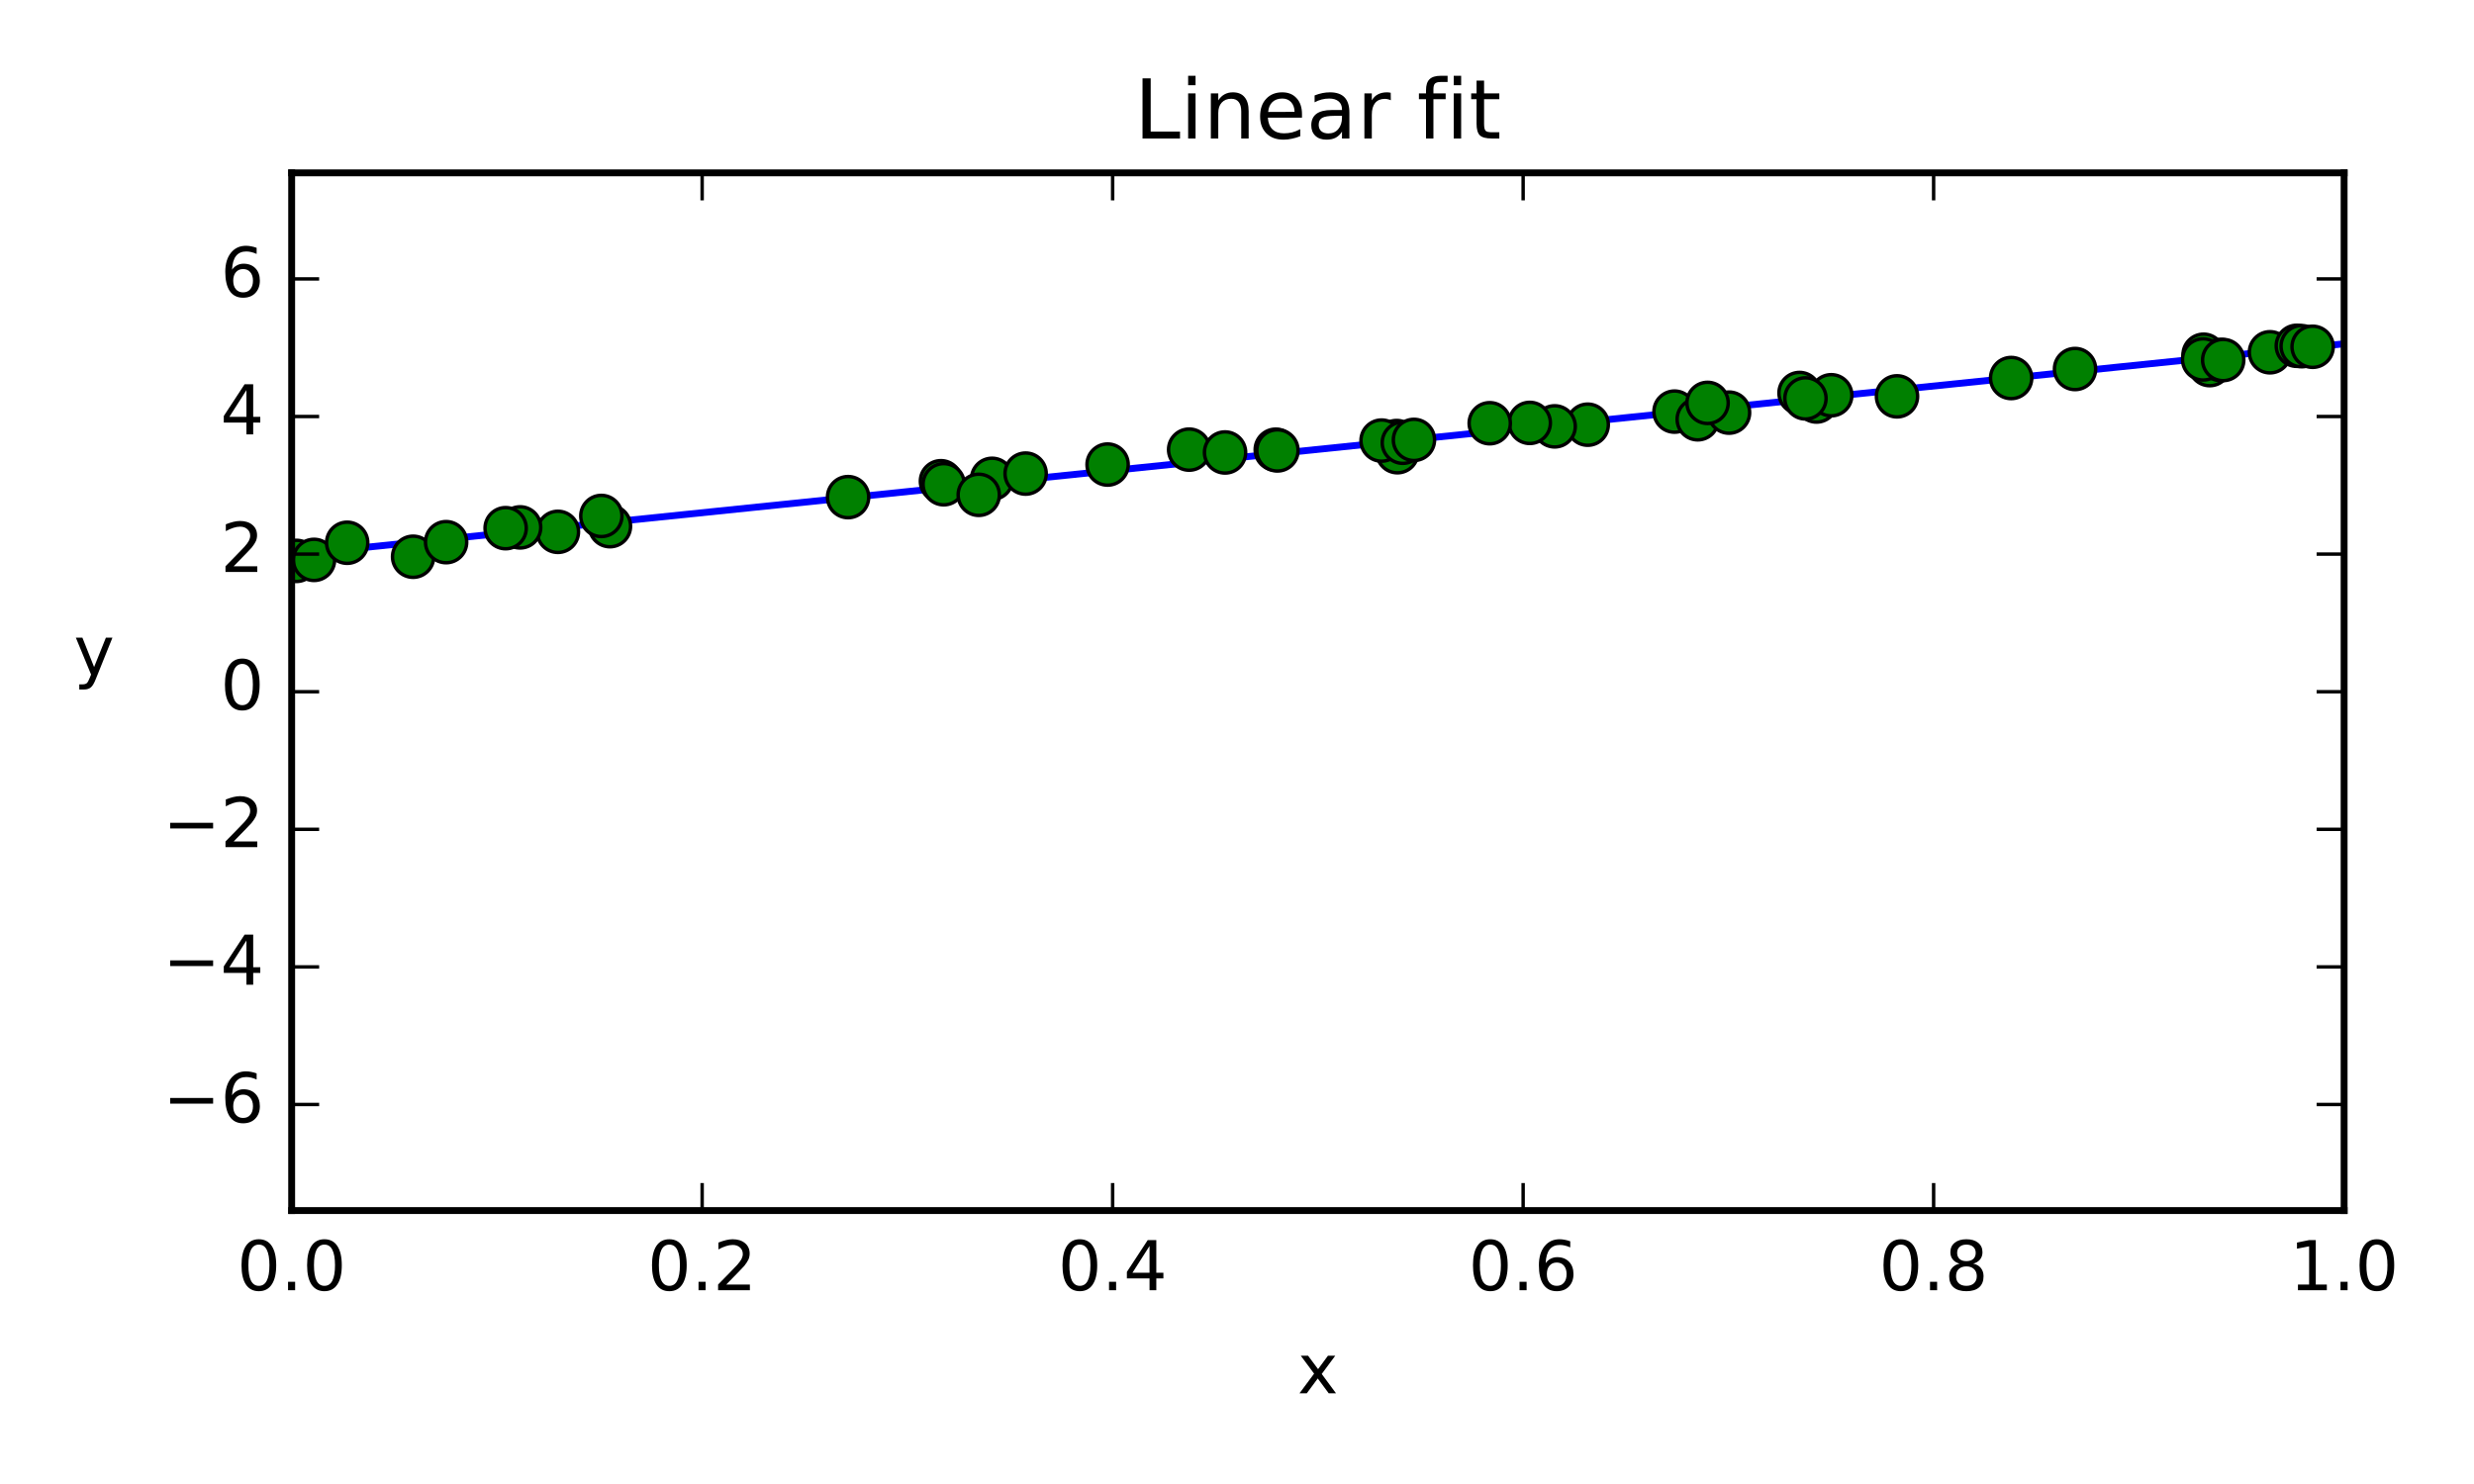
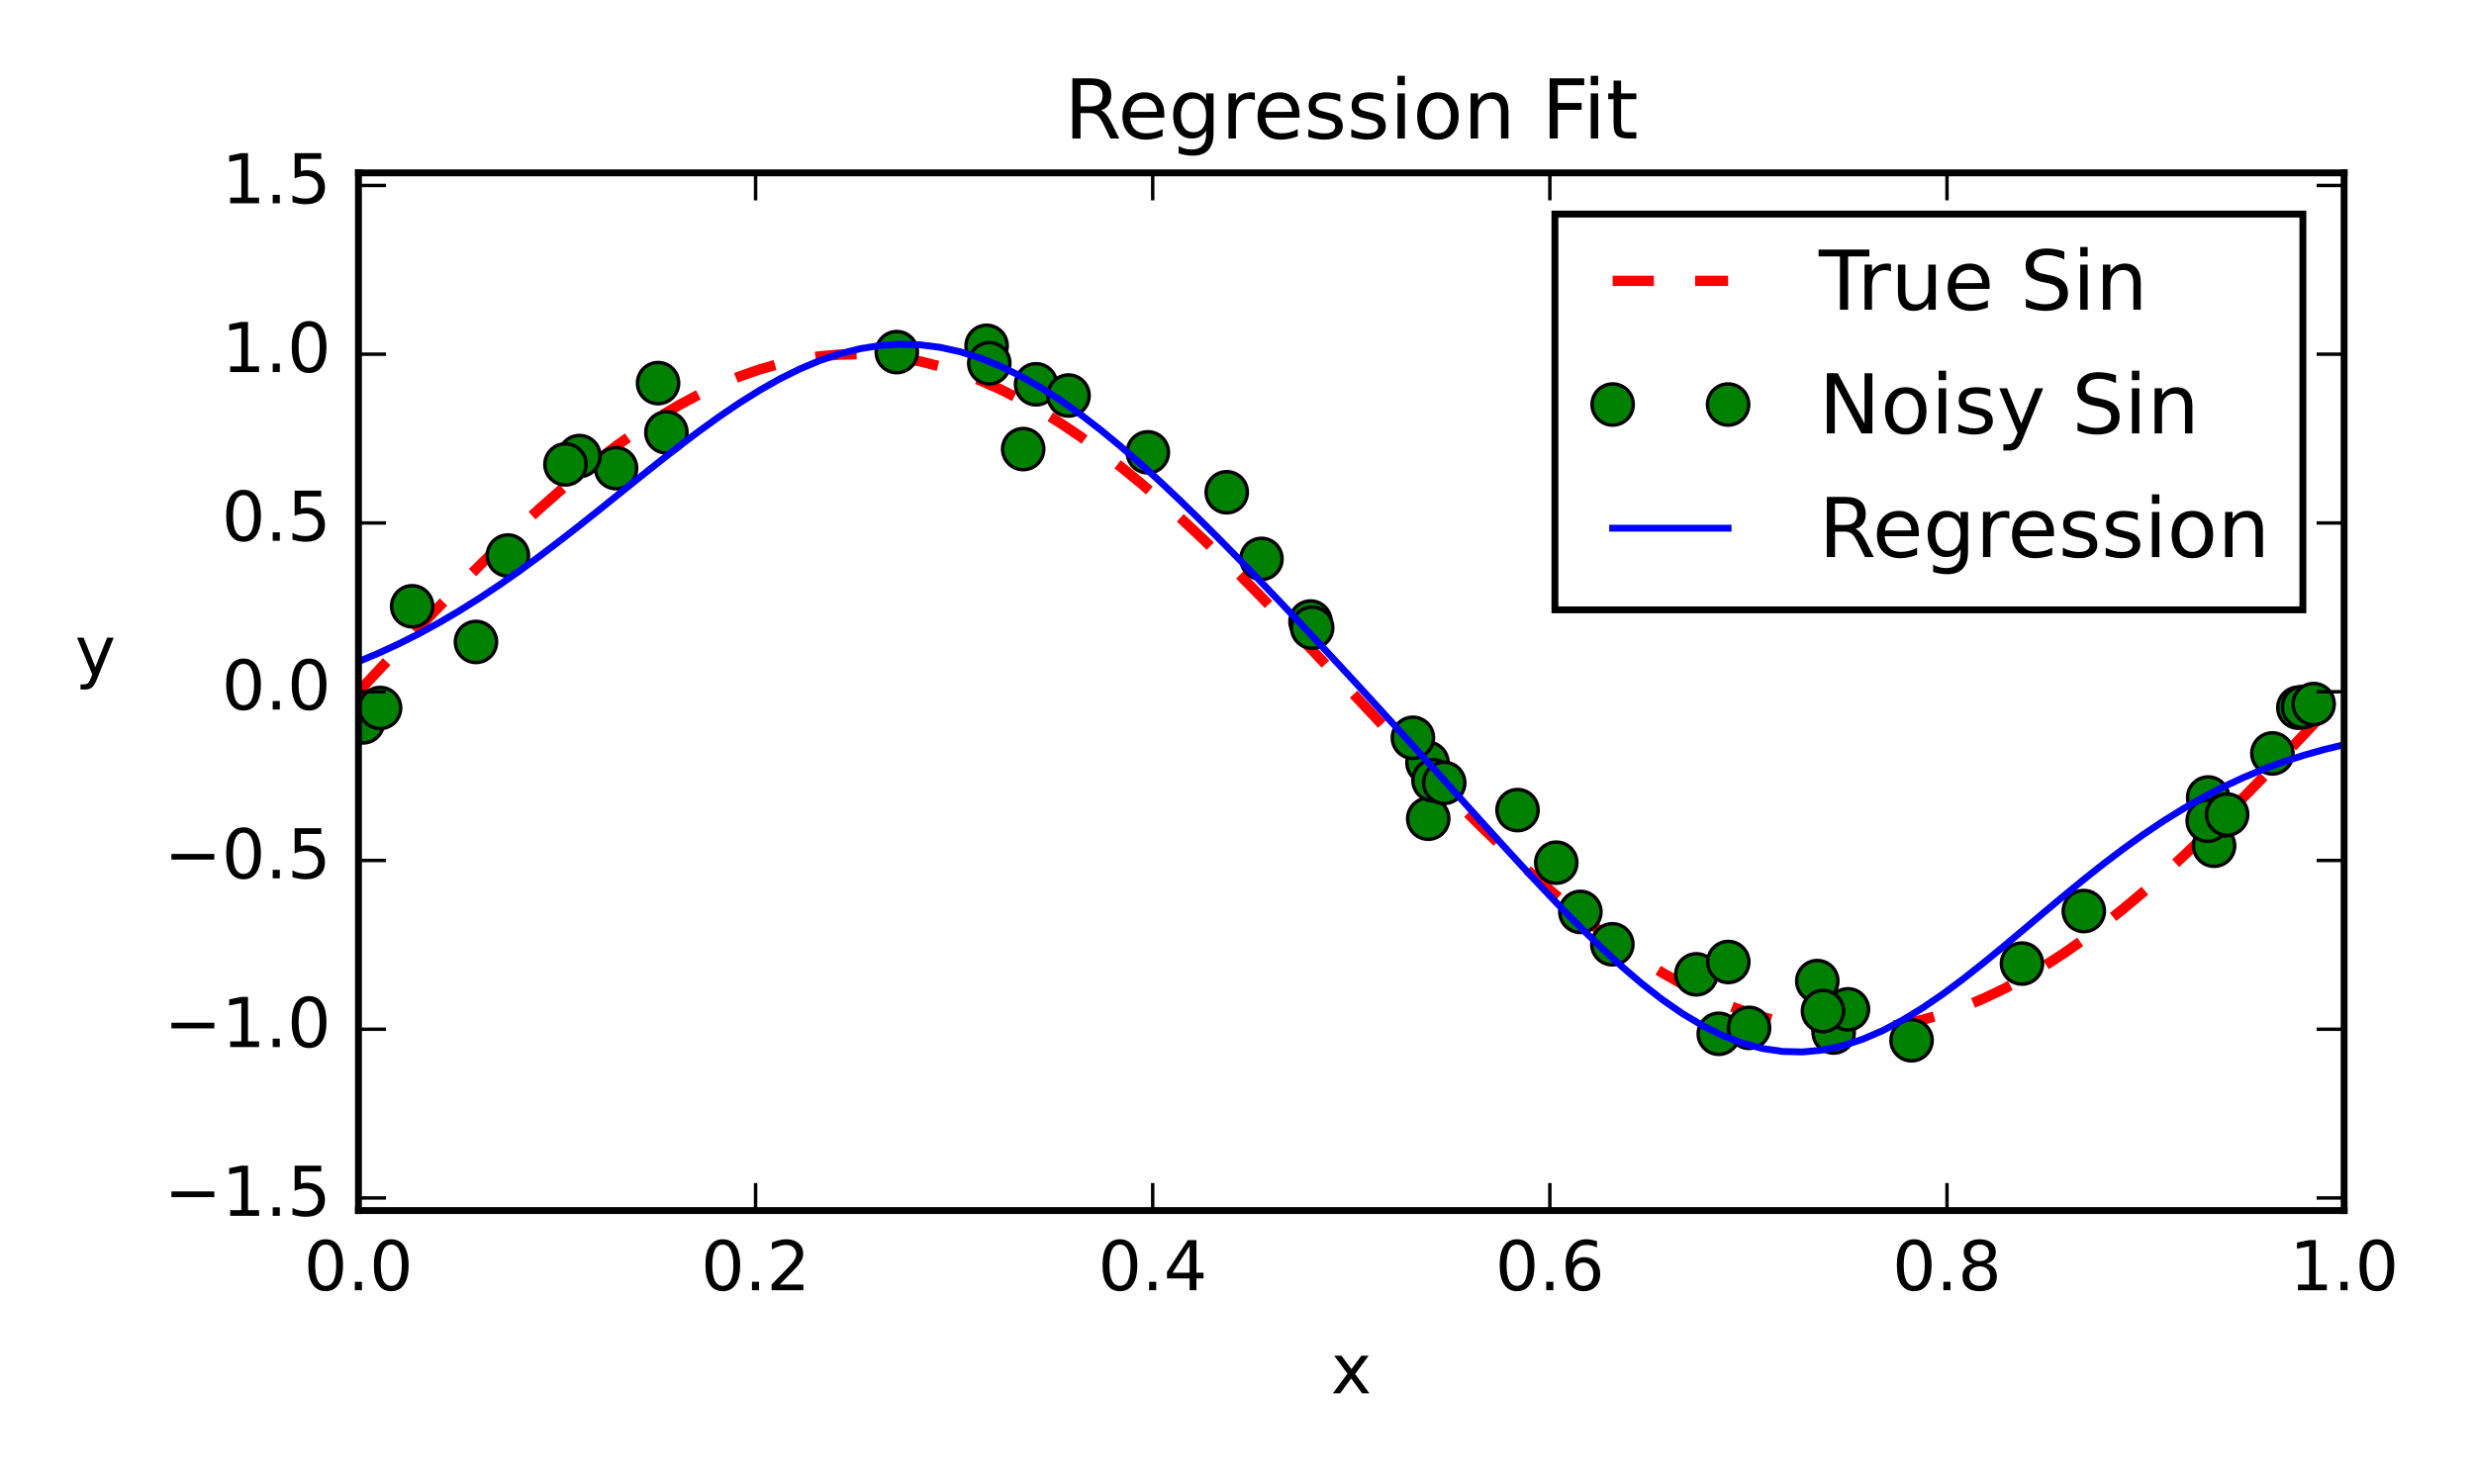
<svg xmlns="http://www.w3.org/2000/svg" xmlns:xlink="http://www.w3.org/1999/xlink" width="360pt" height="216pt" viewBox="0 0 360 216" version="1.1">
  <defs>
    <style type="text/css">*{stroke-linejoin: round; stroke-linecap: butt}</style>
  </defs>
  <g id="figure_1">
    <g id="patch_1">
      <path d="M 0 216  L 360 216  L 360 0  L 0 0  z " style="fill: #ffffff" />
    </g>
    <g id="axes_1">
      <g id="patch_2">
-         <path d="M 42.44 176.2  L 341.1 176.2  L 341.1 25.16  L 42.44 25.16  z " style="fill: #ffffff" />
+         <path d="M 52.16 176.2  L 341.1 176.2  L 341.1 25.16  L 52.16 25.16  z " style="fill: #ffffff" />
      </g>
      <g id="line2d_1">
-         <path d="M 42.44 80.771  L 75.624 77.356  L 108.809 73.942  L 141.993 70.527  L 175.178 67.112  L 208.362 63.698  L 241.547 60.283  L 274.731 56.869  L 307.916 53.454  L 341.1 50.039  " clip-path="url(#pe6264d7536)" style="fill: none; stroke: #0000ff; stroke-linecap: square" />
+         <path d="M 52.16 100.68  L 55.079 97.564  L 57.997 94.461  L 60.916 91.383  L 63.834 88.343  L 66.753 85.352  L 69.672 82.422  L 72.59 79.567  L 75.509 76.796  L 78.427 74.121  L 81.346 71.554  L 84.264 69.104  L 87.183 66.78  L 90.102 64.594  L 93.02 62.552  L 95.939 60.665  L 98.857 58.938  L 101.776 57.379  L 104.695 55.995  L 107.613 54.791  L 110.532 53.771  L 113.45 52.941  L 116.369 52.302  L 119.287 51.858  L 122.206 51.611  L 125.125 51.562  L 128.043 51.71  L 130.962 52.056  L 133.88 52.597  L 136.799 53.332  L 139.718 54.258  L 142.636 55.37  L 145.555 56.665  L 148.473 58.137  L 151.392 59.781  L 154.311 61.589  L 157.229 63.554  L 160.148 65.669  L 163.066 67.925  L 165.985 70.313  L 168.903 72.824  L 171.822 75.446  L 174.741 78.17  L 177.659 80.985  L 180.578 83.879  L 183.496 86.84  L 186.415 89.857  L 189.334 92.918  L 192.252 96.01  L 195.171 99.121  L 198.089 102.239  L 201.008 105.35  L 203.926 108.442  L 206.845 111.503  L 209.764 114.52  L 212.682 117.481  L 215.601 120.375  L 218.519 123.19  L 221.438 125.914  L 224.357 128.536  L 227.275 131.047  L 230.194 133.435  L 233.112 135.691  L 236.031 137.806  L 238.949 139.771  L 241.868 141.579  L 244.787 143.223  L 247.705 144.695  L 250.624 145.99  L 253.542 147.102  L 256.461 148.028  L 259.38 148.763  L 262.298 149.304  L 265.217 149.65  L 268.135 149.798  L 271.054 149.749  L 273.973 149.502  L 276.891 149.058  L 279.81 148.419  L 282.728 147.589  L 285.647 146.569  L 288.565 145.365  L 291.484 143.981  L 294.403 142.422  L 297.321 140.695  L 300.24 138.808  L 303.158 136.766  L 306.077 134.58  L 308.996 132.256  L 311.914 129.806  L 314.833 127.239  L 317.751 124.564  L 320.67 121.793  L 323.588 118.938  L 326.507 116.008  L 329.426 113.017  L 332.344 109.977  L 335.263 106.899  L 338.181 103.796  L 341.1 100.68  " clip-path="url(#p2862044aee)" style="fill: none; stroke-dasharray: 6,6; stroke-dashoffset: 0; stroke: #ff0000; stroke-width: 1.5" />
      </g>
      <g id="line2d_2">
        <defs>
-           <path id="m4aaaa1ff7a" d="M 0 3  C 0.796 3 1.559 2.684 2.121 2.121  C 2.684 1.559 3 0.796 3 0  C 3 -0.796 2.684 -1.559 2.121 -2.121  C 1.559 -2.684 0.796 -3 0 -3  C -0.796 -3 -1.559 -2.684 -2.121 -2.121  C -2.684 -1.559 -3 -0.796 -3 0  C -3 0.796 -2.684 1.559 -2.121 2.121  C -1.559 2.684 -0.796 3 0 3  z " style="stroke: #000000; stroke-width: 0.5" />
+           <path id="m6ba68d3ee4" d="M 0 3  C 0.796 3 1.559 2.684 2.121 2.121  C 2.684 1.559 3 0.796 3 0  C 3 -0.796 2.684 -1.559 2.121 -2.121  C 1.559 -2.684 0.796 -3 0 -3  C -0.796 -3 -1.559 -2.684 -2.121 -2.121  C -2.684 -1.559 -3 -0.796 -3 0  C -3 0.796 -2.684 1.559 -2.121 2.121  C -1.559 2.684 -0.796 3 0 3  z " style="stroke: #000000; stroke-width: 0.5" />
        </defs>
-         <g clip-path="url(#pe6264d7536)">
-           <use xlink:href="#m4aaaa1ff7a" x="264.326" y="58.443" style="fill: #008000; stroke: #000000; stroke-width: 0.5" />
-           <use xlink:href="#m4aaaa1ff7a" x="330.311" y="51.275" style="fill: #008000; stroke: #000000; stroke-width: 0.5" />
-           <use xlink:href="#m4aaaa1ff7a" x="301.947" y="53.712" style="fill: #008000; stroke: #000000; stroke-width: 0.5" />
-           <use xlink:href="#m4aaaa1ff7a" x="243.667" y="59.911" style="fill: #008000; stroke: #000000; stroke-width: 0.5" />
-           <use xlink:href="#m4aaaa1ff7a" x="292.648" y="55.022" style="fill: #008000; stroke: #000000; stroke-width: 0.5" />
-           <use xlink:href="#m4aaaa1ff7a" x="43.134" y="81.639" style="fill: #008000; stroke: #000000; stroke-width: 0.5" />
-           <use xlink:href="#m4aaaa1ff7a" x="231.035" y="61.814" style="fill: #008000; stroke: #000000; stroke-width: 0.5" />
-           <use xlink:href="#m4aaaa1ff7a" x="173.037" y="65.444" style="fill: #008000; stroke: #000000; stroke-width: 0.5" />
-           <use xlink:href="#m4aaaa1ff7a" x="136.921" y="70.042" style="fill: #008000; stroke: #000000; stroke-width: 0.5" />
-           <use xlink:href="#m4aaaa1ff7a" x="334.218" y="50.333" style="fill: #008000; stroke: #000000; stroke-width: 0.5" />
-           <use xlink:href="#m4aaaa1ff7a" x="203.23" y="64.195" style="fill: #008000; stroke: #000000; stroke-width: 0.5" />
-           <use xlink:href="#m4aaaa1ff7a" x="81.183" y="77.411" style="fill: #008000; stroke: #000000; stroke-width: 0.5" />
-           <use xlink:href="#m4aaaa1ff7a" x="185.639" y="65.455" style="fill: #008000; stroke: #000000; stroke-width: 0.5" />
-           <use xlink:href="#m4aaaa1ff7a" x="320.653" y="51.631" style="fill: #008000; stroke: #000000; stroke-width: 0.5" />
-           <use xlink:href="#m4aaaa1ff7a" x="144.36" y="69.692" style="fill: #008000; stroke: #000000; stroke-width: 0.5" />
-           <use xlink:href="#m4aaaa1ff7a" x="247.043" y="61.03" style="fill: #008000; stroke: #000000; stroke-width: 0.5" />
-           <use xlink:href="#m4aaaa1ff7a" x="261.859" y="57.201" style="fill: #008000; stroke: #000000; stroke-width: 0.5" />
-           <use xlink:href="#m4aaaa1ff7a" x="334.927" y="50.389" style="fill: #008000; stroke: #000000; stroke-width: 0.5" />
-           <use xlink:href="#m4aaaa1ff7a" x="203.342" y="65.822" style="fill: #008000; stroke: #000000; stroke-width: 0.5" />
-           <use xlink:href="#m4aaaa1ff7a" x="60.113" y="81.036" style="fill: #008000; stroke: #000000; stroke-width: 0.5" />
-           <use xlink:href="#m4aaaa1ff7a" x="251.598" y="60.059" style="fill: #008000; stroke: #000000; stroke-width: 0.5" />
-           <use xlink:href="#m4aaaa1ff7a" x="75.686" y="76.763" style="fill: #008000; stroke: #000000; stroke-width: 0.5" />
-           <use xlink:href="#m4aaaa1ff7a" x="266.473" y="57.528" style="fill: #008000; stroke: #000000; stroke-width: 0.5" />
-           <use xlink:href="#m4aaaa1ff7a" x="226.227" y="62.059" style="fill: #008000; stroke: #000000; stroke-width: 0.5" />
-           <use xlink:href="#m4aaaa1ff7a" x="321.541" y="53.144" style="fill: #008000; stroke: #000000; stroke-width: 0.5" />
-           <use xlink:href="#m4aaaa1ff7a" x="73.578" y="76.877" style="fill: #008000; stroke: #000000; stroke-width: 0.5" />
-           <use xlink:href="#m4aaaa1ff7a" x="248.476" y="58.641" style="fill: #008000; stroke: #000000; stroke-width: 0.5" />
-           <use xlink:href="#m4aaaa1ff7a" x="137.324" y="70.485" style="fill: #008000; stroke: #000000; stroke-width: 0.5" />
-           <use xlink:href="#m4aaaa1ff7a" x="64.914" y="78.912" style="fill: #008000; stroke: #000000; stroke-width: 0.5" />
-           <use xlink:href="#m4aaaa1ff7a" x="323.117" y="52.393" style="fill: #008000; stroke: #000000; stroke-width: 0.5" />
-           <use xlink:href="#m4aaaa1ff7a" x="178.262" y="65.858" style="fill: #008000; stroke: #000000; stroke-width: 0.5" />
-           <use xlink:href="#m4aaaa1ff7a" x="142.422" y="72.024" style="fill: #008000; stroke: #000000; stroke-width: 0.5" />
-           <use xlink:href="#m4aaaa1ff7a" x="201.037" y="64.127" style="fill: #008000; stroke: #000000; stroke-width: 0.5" />
-           <use xlink:href="#m4aaaa1ff7a" x="161.171" y="67.618" style="fill: #008000; stroke: #000000; stroke-width: 0.5" />
-           <use xlink:href="#m4aaaa1ff7a" x="45.694" y="81.493" style="fill: #008000; stroke: #000000; stroke-width: 0.5" />
-           <use xlink:href="#m4aaaa1ff7a" x="50.519" y="78.999" style="fill: #008000; stroke: #000000; stroke-width: 0.5" />
-           <use xlink:href="#m4aaaa1ff7a" x="222.604" y="61.554" style="fill: #008000; stroke: #000000; stroke-width: 0.5" />
-           <use xlink:href="#m4aaaa1ff7a" x="185.885" y="65.562" style="fill: #008000; stroke: #000000; stroke-width: 0.5" />
-           <use xlink:href="#m4aaaa1ff7a" x="123.408" y="72.358" style="fill: #008000; stroke: #000000; stroke-width: 0.5" />
-           <use xlink:href="#m4aaaa1ff7a" x="216.776" y="61.602" style="fill: #008000; stroke: #000000; stroke-width: 0.5" />
-           <use xlink:href="#m4aaaa1ff7a" x="204.132" y="64.445" style="fill: #008000; stroke: #000000; stroke-width: 0.5" />
-           <use xlink:href="#m4aaaa1ff7a" x="88.756" y="76.586" style="fill: #008000; stroke: #000000; stroke-width: 0.5" />
-           <use xlink:href="#m4aaaa1ff7a" x="87.505" y="75.098" style="fill: #008000; stroke: #000000; stroke-width: 0.5" />
-           <use xlink:href="#m4aaaa1ff7a" x="149.243" y="68.933" style="fill: #008000; stroke: #000000; stroke-width: 0.5" />
-           <use xlink:href="#m4aaaa1ff7a" x="276.039" y="57.689" style="fill: #008000; stroke: #000000; stroke-width: 0.5" />
-           <use xlink:href="#m4aaaa1ff7a" x="320.585" y="52.315" style="fill: #008000; stroke: #000000; stroke-width: 0.5" />
-           <use xlink:href="#m4aaaa1ff7a" x="336.518" y="50.475" style="fill: #008000; stroke: #000000; stroke-width: 0.5" />
-           <use xlink:href="#m4aaaa1ff7a" x="262.719" y="57.988" style="fill: #008000; stroke: #000000; stroke-width: 0.5" />
-           <use xlink:href="#m4aaaa1ff7a" x="323.504" y="52.404" style="fill: #008000; stroke: #000000; stroke-width: 0.5" />
-           <use xlink:href="#m4aaaa1ff7a" x="205.749" y="64.028" style="fill: #008000; stroke: #000000; stroke-width: 0.5" />
-         </g>
+         <g clip-path="url(#p2862044aee)">
+           <use xlink:href="#m6ba68d3ee4" x="266.824" y="150.288" style="fill: #008000; stroke: #000000; stroke-width: 0.5" />
+           <use xlink:href="#m6ba68d3ee4" x="330.663" y="109.663" style="fill: #008000; stroke: #000000; stroke-width: 0.5" />
+           <use xlink:href="#m6ba68d3ee4" x="303.221" y="132.607" style="fill: #008000; stroke: #000000; stroke-width: 0.5" />
+           <use xlink:href="#m6ba68d3ee4" x="246.838" y="141.816" style="fill: #008000; stroke: #000000; stroke-width: 0.5" />
+           <use xlink:href="#m6ba68d3ee4" x="294.225" y="140.247" style="fill: #008000; stroke: #000000; stroke-width: 0.5" />
+           <use xlink:href="#m6ba68d3ee4" x="52.831" y="105.144" style="fill: #008000; stroke: #000000; stroke-width: 0.5" />
+           <use xlink:href="#m6ba68d3ee4" x="234.617" y="137.445" style="fill: #008000; stroke: #000000; stroke-width: 0.5" />
+           <use xlink:href="#m6ba68d3ee4" x="178.507" y="71.648" style="fill: #008000; stroke: #000000; stroke-width: 0.5" />
+           <use xlink:href="#m6ba68d3ee4" x="143.566" y="50.333" style="fill: #008000; stroke: #000000; stroke-width: 0.5" />
+           <use xlink:href="#m6ba68d3ee4" x="334.442" y="103.005" style="fill: #008000; stroke: #000000; stroke-width: 0.5" />
+           <use xlink:href="#m6ba68d3ee4" x="207.717" y="111.014" style="fill: #008000; stroke: #000000; stroke-width: 0.5" />
+           <use xlink:href="#m6ba68d3ee4" x="89.642" y="68.143" style="fill: #008000; stroke: #000000; stroke-width: 0.5" />
+           <use xlink:href="#m6ba68d3ee4" x="190.698" y="90.465" style="fill: #008000; stroke: #000000; stroke-width: 0.5" />
+           <use xlink:href="#m6ba68d3ee4" x="321.318" y="116.078" style="fill: #008000; stroke: #000000; stroke-width: 0.5" />
+           <use xlink:href="#m6ba68d3ee4" x="150.763" y="55.933" style="fill: #008000; stroke: #000000; stroke-width: 0.5" />
+           <use xlink:href="#m6ba68d3ee4" x="250.104" y="150.469" style="fill: #008000; stroke: #000000; stroke-width: 0.5" />
+           <use xlink:href="#m6ba68d3ee4" x="264.438" y="142.801" style="fill: #008000; stroke: #000000; stroke-width: 0.5" />
+           <use xlink:href="#m6ba68d3ee4" x="335.127" y="102.9" style="fill: #008000; stroke: #000000; stroke-width: 0.5" />
+           <use xlink:href="#m6ba68d3ee4" x="207.826" y="119.163" style="fill: #008000; stroke: #000000; stroke-width: 0.5" />
+           <use xlink:href="#m6ba68d3ee4" x="69.258" y="93.436" style="fill: #008000; stroke: #000000; stroke-width: 0.5" />
+           <use xlink:href="#m6ba68d3ee4" x="254.511" y="149.609" style="fill: #008000; stroke: #000000; stroke-width: 0.5" />
+           <use xlink:href="#m6ba68d3ee4" x="84.324" y="66.38" style="fill: #008000; stroke: #000000; stroke-width: 0.5" />
+           <use xlink:href="#m6ba68d3ee4" x="268.902" y="146.91" style="fill: #008000; stroke: #000000; stroke-width: 0.5" />
+           <use xlink:href="#m6ba68d3ee4" x="229.966" y="132.727" style="fill: #008000; stroke: #000000; stroke-width: 0.5" />
+           <use xlink:href="#m6ba68d3ee4" x="322.177" y="123.101" style="fill: #008000; stroke: #000000; stroke-width: 0.5" />
+           <use xlink:href="#m6ba68d3ee4" x="82.285" y="67.593" style="fill: #008000; stroke: #000000; stroke-width: 0.5" />
+           <use xlink:href="#m6ba68d3ee4" x="251.491" y="140.022" style="fill: #008000; stroke: #000000; stroke-width: 0.5" />
+           <use xlink:href="#m6ba68d3ee4" x="143.956" y="52.874" style="fill: #008000; stroke: #000000; stroke-width: 0.5" />
+           <use xlink:href="#m6ba68d3ee4" x="73.903" y="80.857" style="fill: #008000; stroke: #000000; stroke-width: 0.5" />
+           <use xlink:href="#m6ba68d3ee4" x="323.702" y="118.69" style="fill: #008000; stroke: #000000; stroke-width: 0.5" />
+           <use xlink:href="#m6ba68d3ee4" x="183.562" y="81.348" style="fill: #008000; stroke: #000000; stroke-width: 0.5" />
+           <use xlink:href="#m6ba68d3ee4" x="148.888" y="65.367" style="fill: #008000; stroke: #000000; stroke-width: 0.5" />
+           <use xlink:href="#m6ba68d3ee4" x="205.596" y="107.384" style="fill: #008000; stroke: #000000; stroke-width: 0.5" />
+           <use xlink:href="#m6ba68d3ee4" x="167.027" y="65.838" style="fill: #008000; stroke: #000000; stroke-width: 0.5" />
+           <use xlink:href="#m6ba68d3ee4" x="55.308" y="103.048" style="fill: #008000; stroke: #000000; stroke-width: 0.5" />
+           <use xlink:href="#m6ba68d3ee4" x="59.976" y="88.244" style="fill: #008000; stroke: #000000; stroke-width: 0.5" />
+           <use xlink:href="#m6ba68d3ee4" x="226.46" y="125.563" style="fill: #008000; stroke: #000000; stroke-width: 0.5" />
+           <use xlink:href="#m6ba68d3ee4" x="190.937" y="91.364" style="fill: #008000; stroke: #000000; stroke-width: 0.5" />
+           <use xlink:href="#m6ba68d3ee4" x="130.493" y="51.248" style="fill: #008000; stroke: #000000; stroke-width: 0.5" />
+           <use xlink:href="#m6ba68d3ee4" x="220.822" y="117.912" style="fill: #008000; stroke: #000000; stroke-width: 0.5" />
+           <use xlink:href="#m6ba68d3ee4" x="208.59" y="113.589" style="fill: #008000; stroke: #000000; stroke-width: 0.5" />
+           <use xlink:href="#m6ba68d3ee4" x="96.969" y="62.94" style="fill: #008000; stroke: #000000; stroke-width: 0.5" />
+           <use xlink:href="#m6ba68d3ee4" x="95.758" y="55.763" style="fill: #008000; stroke: #000000; stroke-width: 0.5" />
+           <use xlink:href="#m6ba68d3ee4" x="155.487" y="57.57" style="fill: #008000; stroke: #000000; stroke-width: 0.5" />
+           <use xlink:href="#m6ba68d3ee4" x="278.157" y="151.418" style="fill: #008000; stroke: #000000; stroke-width: 0.5" />
+           <use xlink:href="#m6ba68d3ee4" x="321.252" y="119.464" style="fill: #008000; stroke: #000000; stroke-width: 0.5" />
+           <use xlink:href="#m6ba68d3ee4" x="336.667" y="102.477" style="fill: #008000; stroke: #000000; stroke-width: 0.5" />
+           <use xlink:href="#m6ba68d3ee4" x="265.27" y="147.163" style="fill: #008000; stroke: #000000; stroke-width: 0.5" />
+           <use xlink:href="#m6ba68d3ee4" x="324.077" y="118.562" style="fill: #008000; stroke: #000000; stroke-width: 0.5" />
+           <use xlink:href="#m6ba68d3ee4" x="210.154" y="113.948" style="fill: #008000; stroke: #000000; stroke-width: 0.5" />
+         </g>
+       </g>
+       <g id="line2d_3">
+         <path d="M 52.16 96.299  L 55.079 95.071  L 57.997 93.725  L 60.916 92.257  L 63.834 90.667  L 66.753 88.957  L 69.672 87.131  L 72.59 85.193  L 75.509 83.153  L 78.427 81.021  L 81.346 78.81  L 84.264 76.536  L 87.183 74.217  L 90.102 71.873  L 93.02 69.527  L 95.939 67.202  L 98.857 64.924  L 101.776 62.719  L 104.695 60.614  L 107.613 58.635  L 110.532 56.809  L 113.45 55.159  L 116.369 53.71  L 119.287 52.482  L 122.206 51.494  L 125.125 50.76  L 128.043 50.292  L 130.962 50.1  L 133.88 50.187  L 136.799 50.555  L 139.718 51.2  L 142.636 52.115  L 145.555 53.292  L 148.473 54.717  L 151.392 56.376  L 154.311 58.25  L 157.229 60.321  L 160.148 62.569  L 163.066 64.975  L 165.985 67.518  L 168.903 70.18  L 171.822 72.943  L 174.741 75.789  L 177.659 78.705  L 180.578 81.678  L 183.496 84.699  L 186.415 87.758  L 189.334 90.85  L 192.252 93.97  L 195.171 97.116  L 198.089 100.284  L 201.008 103.474  L 203.926 106.682  L 206.845 109.907  L 209.764 113.143  L 212.682 116.384  L 215.601 119.62  L 218.519 122.839  L 221.438 126.027  L 224.357 129.163  L 227.275 132.226  L 230.194 135.19  L 233.112 138.028  L 236.031 140.71  L 238.949 143.204  L 241.868 145.481  L 244.787 147.508  L 247.705 149.258  L 250.624 150.705  L 253.542 151.828  L 256.461 152.61  L 259.38 153.04  L 262.298 153.114  L 265.217 152.835  L 268.135 152.211  L 271.054 151.258  L 273.973 149.998  L 276.891 148.458  L 279.81 146.671  L 282.728 144.673  L 285.647 142.502  L 288.565 140.198  L 291.484 137.802  L 294.403 135.354  L 297.321 132.89  L 300.24 130.447  L 303.158 128.055  L 306.077 125.742  L 308.996 123.531  L 311.914 121.441  L 314.833 119.485  L 317.751 117.674  L 320.67 116.013  L 323.588 114.504  L 326.507 113.145  L 329.426 111.932  L 332.344 110.859  L 335.263 109.918  L 338.181 109.098  L 341.1 108.391  " clip-path="url(#p2862044aee)" style="fill: none; stroke: #0000ff; stroke-linecap: square" />
      </g>
      <g id="patch_3">
-         <path d="M 42.44 176.2  L 42.44 25.16  " style="fill: none; stroke: #000000; stroke-linejoin: miter; stroke-linecap: square" />
+         <path d="M 52.16 176.2  L 52.16 25.16  " style="fill: none; stroke: #000000; stroke-linejoin: miter; stroke-linecap: square" />
      </g>
      <g id="patch_4">
        <path d="M 341.1 176.2  L 341.1 25.16  " style="fill: none; stroke: #000000; stroke-linejoin: miter; stroke-linecap: square" />
      </g>
      <g id="patch_5">
-         <path d="M 42.44 176.2  L 341.1 176.2  " style="fill: none; stroke: #000000; stroke-linejoin: miter; stroke-linecap: square" />
+         <path d="M 52.16 176.2  L 341.1 176.2  " style="fill: none; stroke: #000000; stroke-linejoin: miter; stroke-linecap: square" />
      </g>
      <g id="patch_6">
-         <path d="M 42.44 25.16  L 341.1 25.16  " style="fill: none; stroke: #000000; stroke-linejoin: miter; stroke-linecap: square" />
+         <path d="M 52.16 25.16  L 341.1 25.16  " style="fill: none; stroke: #000000; stroke-linejoin: miter; stroke-linecap: square" />
      </g>
      <g id="matplotlib.axis_1">
        <g id="xtick_1">
-           <g id="line2d_3">
-             <defs>
-               <path id="m7210d3858e" d="M 0 0  L 0 -4  " style="stroke: #000000; stroke-width: 0.5" />
-             </defs>
-             <g>
-               <use xlink:href="#m7210d3858e" x="42.44" y="176.2" style="stroke: #000000; stroke-width: 0.5" />
-             </g>
-           </g>
          <g id="line2d_4">
            <defs>
-               <path id="me7bbd37955" d="M 0 0  L 0 4  " style="stroke: #000000; stroke-width: 0.5" />
+               <path id="md2f90124c2" d="M 0 0  L 0 -4  " style="stroke: #000000; stroke-width: 0.5" />
            </defs>
            <g>
-               <use xlink:href="#me7bbd37955" x="42.44" y="25.16" style="stroke: #000000; stroke-width: 0.5" />
+               <use xlink:href="#md2f90124c2" x="52.16" y="176.2" style="stroke: #000000; stroke-width: 0.5" />
+             </g>
+           </g>
+           <g id="line2d_5">
+             <defs>
+               <path id="m535d992d23" d="M 0 0  L 0 4  " style="stroke: #000000; stroke-width: 0.5" />
+             </defs>
+             <g>
+               <use xlink:href="#m535d992d23" x="52.16" y="25.16" style="stroke: #000000; stroke-width: 0.5" />
            </g>
          </g>
          <g id="text_1">
-             <text style="font-size: 10px; font-family: 'DejaVu Sans', 'Lucida Grande', 'Verdana', 'Geneva', 'Lucid', 'Arial', 'Helvetica', 'Avant Garde', sans-serif; text-anchor: middle" x="42.44" y="187.798" transform="rotate(-0 42.44 187.7977)">0.0</text>
+             <text style="font-size: 10px; font-family: 'DejaVu Sans', 'Lucida Grande', 'Verdana', 'Geneva', 'Lucid', 'Arial', 'Helvetica', 'Avant Garde', sans-serif; text-anchor: middle" x="52.16" y="187.798" transform="rotate(-0 52.16 187.7977)">0.0</text>
          </g>
        </g>
        <g id="xtick_2">
-           <g id="line2d_5">
-             <g>
-               <use xlink:href="#m7210d3858e" x="102.172" y="176.2" style="stroke: #000000; stroke-width: 0.5" />
-             </g>
-           </g>
          <g id="line2d_6">
            <g>
-               <use xlink:href="#me7bbd37955" x="102.172" y="25.16" style="stroke: #000000; stroke-width: 0.5" />
+               <use xlink:href="#md2f90124c2" x="109.948" y="176.2" style="stroke: #000000; stroke-width: 0.5" />
+             </g>
+           </g>
+           <g id="line2d_7">
+             <g>
+               <use xlink:href="#m535d992d23" x="109.948" y="25.16" style="stroke: #000000; stroke-width: 0.5" />
            </g>
          </g>
          <g id="text_2">
-             <text style="font-size: 10px; font-family: 'DejaVu Sans', 'Lucida Grande', 'Verdana', 'Geneva', 'Lucid', 'Arial', 'Helvetica', 'Avant Garde', sans-serif; text-anchor: middle" x="102.172" y="187.798" transform="rotate(-0 102.172 187.7977)">0.2</text>
+             <text style="font-size: 10px; font-family: 'DejaVu Sans', 'Lucida Grande', 'Verdana', 'Geneva', 'Lucid', 'Arial', 'Helvetica', 'Avant Garde', sans-serif; text-anchor: middle" x="109.948" y="187.798" transform="rotate(-0 109.948 187.7977)">0.2</text>
          </g>
        </g>
        <g id="xtick_3">
-           <g id="line2d_7">
-             <g>
-               <use xlink:href="#m7210d3858e" x="161.904" y="176.2" style="stroke: #000000; stroke-width: 0.5" />
-             </g>
-           </g>
          <g id="line2d_8">
            <g>
-               <use xlink:href="#me7bbd37955" x="161.904" y="25.16" style="stroke: #000000; stroke-width: 0.5" />
+               <use xlink:href="#md2f90124c2" x="167.736" y="176.2" style="stroke: #000000; stroke-width: 0.5" />
+             </g>
+           </g>
+           <g id="line2d_9">
+             <g>
+               <use xlink:href="#m535d992d23" x="167.736" y="25.16" style="stroke: #000000; stroke-width: 0.5" />
            </g>
          </g>
          <g id="text_3">
-             <text style="font-size: 10px; font-family: 'DejaVu Sans', 'Lucida Grande', 'Verdana', 'Geneva', 'Lucid', 'Arial', 'Helvetica', 'Avant Garde', sans-serif; text-anchor: middle" x="161.904" y="187.798" transform="rotate(-0 161.904 187.7977)">0.4</text>
+             <text style="font-size: 10px; font-family: 'DejaVu Sans', 'Lucida Grande', 'Verdana', 'Geneva', 'Lucid', 'Arial', 'Helvetica', 'Avant Garde', sans-serif; text-anchor: middle" x="167.736" y="187.798" transform="rotate(-0 167.736 187.7977)">0.4</text>
          </g>
        </g>
        <g id="xtick_4">
-           <g id="line2d_9">
-             <g>
-               <use xlink:href="#m7210d3858e" x="221.636" y="176.2" style="stroke: #000000; stroke-width: 0.5" />
-             </g>
-           </g>
          <g id="line2d_10">
            <g>
-               <use xlink:href="#me7bbd37955" x="221.636" y="25.16" style="stroke: #000000; stroke-width: 0.5" />
+               <use xlink:href="#md2f90124c2" x="225.524" y="176.2" style="stroke: #000000; stroke-width: 0.5" />
+             </g>
+           </g>
+           <g id="line2d_11">
+             <g>
+               <use xlink:href="#m535d992d23" x="225.524" y="25.16" style="stroke: #000000; stroke-width: 0.5" />
            </g>
          </g>
          <g id="text_4">
-             <text style="font-size: 10px; font-family: 'DejaVu Sans', 'Lucida Grande', 'Verdana', 'Geneva', 'Lucid', 'Arial', 'Helvetica', 'Avant Garde', sans-serif; text-anchor: middle" x="221.636" y="187.798" transform="rotate(-0 221.636 187.7977)">0.6</text>
+             <text style="font-size: 10px; font-family: 'DejaVu Sans', 'Lucida Grande', 'Verdana', 'Geneva', 'Lucid', 'Arial', 'Helvetica', 'Avant Garde', sans-serif; text-anchor: middle" x="225.524" y="187.798" transform="rotate(-0 225.524 187.7977)">0.6</text>
          </g>
        </g>
        <g id="xtick_5">
-           <g id="line2d_11">
-             <g>
-               <use xlink:href="#m7210d3858e" x="281.368" y="176.2" style="stroke: #000000; stroke-width: 0.5" />
-             </g>
-           </g>
          <g id="line2d_12">
            <g>
-               <use xlink:href="#me7bbd37955" x="281.368" y="25.16" style="stroke: #000000; stroke-width: 0.5" />
+               <use xlink:href="#md2f90124c2" x="283.312" y="176.2" style="stroke: #000000; stroke-width: 0.5" />
+             </g>
+           </g>
+           <g id="line2d_13">
+             <g>
+               <use xlink:href="#m535d992d23" x="283.312" y="25.16" style="stroke: #000000; stroke-width: 0.5" />
            </g>
          </g>
          <g id="text_5">
-             <text style="font-size: 10px; font-family: 'DejaVu Sans', 'Lucida Grande', 'Verdana', 'Geneva', 'Lucid', 'Arial', 'Helvetica', 'Avant Garde', sans-serif; text-anchor: middle" x="281.368" y="187.798" transform="rotate(-0 281.368 187.7977)">0.8</text>
+             <text style="font-size: 10px; font-family: 'DejaVu Sans', 'Lucida Grande', 'Verdana', 'Geneva', 'Lucid', 'Arial', 'Helvetica', 'Avant Garde', sans-serif; text-anchor: middle" x="283.312" y="187.798" transform="rotate(-0 283.312 187.7977)">0.8</text>
          </g>
        </g>
        <g id="xtick_6">
-           <g id="line2d_13">
-             <g>
-               <use xlink:href="#m7210d3858e" x="341.1" y="176.2" style="stroke: #000000; stroke-width: 0.5" />
-             </g>
-           </g>
          <g id="line2d_14">
            <g>
-               <use xlink:href="#me7bbd37955" x="341.1" y="25.16" style="stroke: #000000; stroke-width: 0.5" />
+               <use xlink:href="#md2f90124c2" x="341.1" y="176.2" style="stroke: #000000; stroke-width: 0.5" />
+             </g>
+           </g>
+           <g id="line2d_15">
+             <g>
+               <use xlink:href="#m535d992d23" x="341.1" y="25.16" style="stroke: #000000; stroke-width: 0.5" />
            </g>
          </g>
          <g id="text_6">
            <text style="font-size: 10px; font-family: 'DejaVu Sans', 'Lucida Grande', 'Verdana', 'Geneva', 'Lucid', 'Arial', 'Helvetica', 'Avant Garde', sans-serif; text-anchor: middle" x="341.1" y="187.798" transform="rotate(-0 341.1 187.7977)">1.0</text>
          </g>
        </g>
        <g id="text_7">
-           <text style="font-size: 10px; font-family: 'DejaVu Sans', 'Lucida Grande', 'Verdana', 'Geneva', 'Lucid', 'Arial', 'Helvetica', 'Avant Garde', sans-serif; text-anchor: middle" x="191.77" y="202.798" transform="rotate(-0 191.77 202.7977)">x</text>
+           <text style="font-size: 10px; font-family: 'DejaVu Sans', 'Lucida Grande', 'Verdana', 'Geneva', 'Lucid', 'Arial', 'Helvetica', 'Avant Garde', sans-serif; text-anchor: middle" x="196.63" y="202.798" transform="rotate(-0 196.63 202.7977)">x</text>
        </g>
      </g>
      <g id="matplotlib.axis_2">
        <g id="ytick_1">
-           <g id="line2d_15">
-             <defs>
-               <path id="m98214da5e1" d="M 0 0  L 4 0  " style="stroke: #000000; stroke-width: 0.5" />
-             </defs>
-             <g>
-               <use xlink:href="#m98214da5e1" x="42.44" y="160.762" style="stroke: #000000; stroke-width: 0.5" />
-             </g>
-           </g>
          <g id="line2d_16">
            <defs>
-               <path id="m0c5259cda8" d="M 0 0  L -4 0  " style="stroke: #000000; stroke-width: 0.5" />
+               <path id="m1733f640a1" d="M 0 0  L 4 0  " style="stroke: #000000; stroke-width: 0.5" />
            </defs>
            <g>
-               <use xlink:href="#m0c5259cda8" x="341.1" y="160.762" style="stroke: #000000; stroke-width: 0.5" />
+               <use xlink:href="#m1733f640a1" x="52.16" y="174.366" style="stroke: #000000; stroke-width: 0.5" />
+             </g>
+           </g>
+           <g id="line2d_17">
+             <defs>
+               <path id="m1080b74a9d" d="M 0 0  L -4 0  " style="stroke: #000000; stroke-width: 0.5" />
+             </defs>
+             <g>
+               <use xlink:href="#m1080b74a9d" x="341.1" y="174.366" style="stroke: #000000; stroke-width: 0.5" />
            </g>
          </g>
          <g id="text_8">
-             <text style="font-size: 10px; font-family: 'DejaVu Sans', 'Lucida Grande', 'Verdana', 'Geneva', 'Lucid', 'Arial', 'Helvetica', 'Avant Garde', sans-serif; text-anchor: end" x="38.44" y="163.359" transform="rotate(-0 38.44 163.3594)">−6</text>
+             <text style="font-size: 10px; font-family: 'DejaVu Sans', 'Lucida Grande', 'Verdana', 'Geneva', 'Lucid', 'Arial', 'Helvetica', 'Avant Garde', sans-serif; text-anchor: end" x="48.16" y="176.964" transform="rotate(-0 48.16 176.964)">−1.5</text>
          </g>
        </g>
        <g id="ytick_2">
-           <g id="line2d_17">
-             <g>
-               <use xlink:href="#m98214da5e1" x="42.44" y="140.734" style="stroke: #000000; stroke-width: 0.5" />
-             </g>
-           </g>
          <g id="line2d_18">
            <g>
-               <use xlink:href="#m0c5259cda8" x="341.1" y="140.734" style="stroke: #000000; stroke-width: 0.5" />
+               <use xlink:href="#m1733f640a1" x="52.16" y="149.804" style="stroke: #000000; stroke-width: 0.5" />
+             </g>
+           </g>
+           <g id="line2d_19">
+             <g>
+               <use xlink:href="#m1080b74a9d" x="341.1" y="149.804" style="stroke: #000000; stroke-width: 0.5" />
            </g>
          </g>
          <g id="text_9">
-             <text style="font-size: 10px; font-family: 'DejaVu Sans', 'Lucida Grande', 'Verdana', 'Geneva', 'Lucid', 'Arial', 'Helvetica', 'Avant Garde', sans-serif; text-anchor: end" x="38.44" y="143.332" transform="rotate(-0 38.44 143.3321)">−4</text>
+             <text style="font-size: 10px; font-family: 'DejaVu Sans', 'Lucida Grande', 'Verdana', 'Geneva', 'Lucid', 'Arial', 'Helvetica', 'Avant Garde', sans-serif; text-anchor: end" x="48.16" y="152.402" transform="rotate(-0 48.16 152.4019)">−1.0</text>
          </g>
        </g>
        <g id="ytick_3">
-           <g id="line2d_19">
-             <g>
-               <use xlink:href="#m98214da5e1" x="42.44" y="120.707" style="stroke: #000000; stroke-width: 0.5" />
-             </g>
-           </g>
          <g id="line2d_20">
            <g>
-               <use xlink:href="#m0c5259cda8" x="341.1" y="120.707" style="stroke: #000000; stroke-width: 0.5" />
+               <use xlink:href="#m1733f640a1" x="52.16" y="125.242" style="stroke: #000000; stroke-width: 0.5" />
+             </g>
+           </g>
+           <g id="line2d_21">
+             <g>
+               <use xlink:href="#m1080b74a9d" x="341.1" y="125.242" style="stroke: #000000; stroke-width: 0.5" />
            </g>
          </g>
          <g id="text_10">
-             <text style="font-size: 10px; font-family: 'DejaVu Sans', 'Lucida Grande', 'Verdana', 'Geneva', 'Lucid', 'Arial', 'Helvetica', 'Avant Garde', sans-serif; text-anchor: end" x="38.44" y="123.305" transform="rotate(-0 38.44 123.3049)">−2</text>
+             <text style="font-size: 10px; font-family: 'DejaVu Sans', 'Lucida Grande', 'Verdana', 'Geneva', 'Lucid', 'Arial', 'Helvetica', 'Avant Garde', sans-serif; text-anchor: end" x="48.16" y="127.84" transform="rotate(-0 48.16 127.8398)">−0.5</text>
          </g>
        </g>
        <g id="ytick_4">
-           <g id="line2d_21">
-             <g>
-               <use xlink:href="#m98214da5e1" x="42.44" y="100.68" style="stroke: #000000; stroke-width: 0.5" />
-             </g>
-           </g>
          <g id="line2d_22">
            <g>
-               <use xlink:href="#m0c5259cda8" x="341.1" y="100.68" style="stroke: #000000; stroke-width: 0.5" />
+               <use xlink:href="#m1733f640a1" x="52.16" y="100.68" style="stroke: #000000; stroke-width: 0.5" />
+             </g>
+           </g>
+           <g id="line2d_23">
+             <g>
+               <use xlink:href="#m1080b74a9d" x="341.1" y="100.68" style="stroke: #000000; stroke-width: 0.5" />
            </g>
          </g>
          <g id="text_11">
-             <text style="font-size: 10px; font-family: 'DejaVu Sans', 'Lucida Grande', 'Verdana', 'Geneva', 'Lucid', 'Arial', 'Helvetica', 'Avant Garde', sans-serif; text-anchor: end" x="38.44" y="103.278" transform="rotate(-0 38.44 103.2777)">0</text>
+             <text style="font-size: 10px; font-family: 'DejaVu Sans', 'Lucida Grande', 'Verdana', 'Geneva', 'Lucid', 'Arial', 'Helvetica', 'Avant Garde', sans-serif; text-anchor: end" x="48.16" y="103.278" transform="rotate(-0 48.16 103.2777)">0.0</text>
          </g>
        </g>
        <g id="ytick_5">
-           <g id="line2d_23">
-             <g>
-               <use xlink:href="#m98214da5e1" x="42.44" y="80.653" style="stroke: #000000; stroke-width: 0.5" />
-             </g>
-           </g>
          <g id="line2d_24">
            <g>
-               <use xlink:href="#m0c5259cda8" x="341.1" y="80.653" style="stroke: #000000; stroke-width: 0.5" />
+               <use xlink:href="#m1733f640a1" x="52.16" y="76.118" style="stroke: #000000; stroke-width: 0.5" />
+             </g>
+           </g>
+           <g id="line2d_25">
+             <g>
+               <use xlink:href="#m1080b74a9d" x="341.1" y="76.118" style="stroke: #000000; stroke-width: 0.5" />
            </g>
          </g>
          <g id="text_12">
-             <text style="font-size: 10px; font-family: 'DejaVu Sans', 'Lucida Grande', 'Verdana', 'Geneva', 'Lucid', 'Arial', 'Helvetica', 'Avant Garde', sans-serif; text-anchor: end" x="38.44" y="83.25" transform="rotate(-0 38.44 83.25042)">2</text>
+             <text style="font-size: 10px; font-family: 'DejaVu Sans', 'Lucida Grande', 'Verdana', 'Geneva', 'Lucid', 'Arial', 'Helvetica', 'Avant Garde', sans-serif; text-anchor: end" x="48.16" y="78.716" transform="rotate(-0 48.16 78.71555)">0.5</text>
          </g>
        </g>
        <g id="ytick_6">
-           <g id="line2d_25">
-             <g>
-               <use xlink:href="#m98214da5e1" x="42.44" y="60.626" style="stroke: #000000; stroke-width: 0.5" />
-             </g>
-           </g>
          <g id="line2d_26">
            <g>
-               <use xlink:href="#m0c5259cda8" x="341.1" y="60.626" style="stroke: #000000; stroke-width: 0.5" />
+               <use xlink:href="#m1733f640a1" x="52.16" y="51.556" style="stroke: #000000; stroke-width: 0.5" />
+             </g>
+           </g>
+           <g id="line2d_27">
+             <g>
+               <use xlink:href="#m1080b74a9d" x="341.1" y="51.556" style="stroke: #000000; stroke-width: 0.5" />
            </g>
          </g>
          <g id="text_13">
-             <text style="font-size: 10px; font-family: 'DejaVu Sans', 'Lucida Grande', 'Verdana', 'Geneva', 'Lucid', 'Arial', 'Helvetica', 'Avant Garde', sans-serif; text-anchor: end" x="38.44" y="63.223" transform="rotate(-0 38.44 63.22318)">4</text>
+             <text style="font-size: 10px; font-family: 'DejaVu Sans', 'Lucida Grande', 'Verdana', 'Geneva', 'Lucid', 'Arial', 'Helvetica', 'Avant Garde', sans-serif; text-anchor: end" x="48.16" y="54.153" transform="rotate(-0 48.16 54.15344)">1.0</text>
          </g>
        </g>
        <g id="ytick_7">
-           <g id="line2d_27">
-             <g>
-               <use xlink:href="#m98214da5e1" x="42.44" y="40.598" style="stroke: #000000; stroke-width: 0.5" />
-             </g>
-           </g>
          <g id="line2d_28">
            <g>
-               <use xlink:href="#m0c5259cda8" x="341.1" y="40.598" style="stroke: #000000; stroke-width: 0.5" />
+               <use xlink:href="#m1733f640a1" x="52.16" y="26.994" style="stroke: #000000; stroke-width: 0.5" />
+             </g>
+           </g>
+           <g id="line2d_29">
+             <g>
+               <use xlink:href="#m1080b74a9d" x="341.1" y="26.994" style="stroke: #000000; stroke-width: 0.5" />
            </g>
          </g>
          <g id="text_14">
-             <text style="font-size: 10px; font-family: 'DejaVu Sans', 'Lucida Grande', 'Verdana', 'Geneva', 'Lucid', 'Arial', 'Helvetica', 'Avant Garde', sans-serif; text-anchor: end" x="38.44" y="43.196" transform="rotate(-0 38.44 43.19595)">6</text>
+             <text style="font-size: 10px; font-family: 'DejaVu Sans', 'Lucida Grande', 'Verdana', 'Geneva', 'Lucid', 'Arial', 'Helvetica', 'Avant Garde', sans-serif; text-anchor: end" x="48.16" y="29.591" transform="rotate(-0 48.16 29.59133)">1.5</text>
          </g>
        </g>
        <g id="text_15">
-           <text style="font-size: 10px; font-family: 'DejaVu Sans', 'Lucida Grande', 'Verdana', 'Geneva', 'Lucid', 'Arial', 'Helvetica', 'Avant Garde', sans-serif; text-anchor: middle" x="13.698" y="98.278" transform="rotate(-0 13.69781 98.27766)">y</text>
+           <text style="font-size: 10px; font-family: 'DejaVu Sans', 'Lucida Grande', 'Verdana', 'Geneva', 'Lucid', 'Arial', 'Helvetica', 'Avant Garde', sans-serif; text-anchor: middle" x="13.877" y="98.278" transform="rotate(-0 13.87719 98.27766)">y</text>
        </g>
      </g>
      <g id="text_16">
-         <text style="font-size: 12px; font-family: 'DejaVu Sans', 'Lucida Grande', 'Verdana', 'Geneva', 'Lucid', 'Arial', 'Helvetica', 'Avant Garde', sans-serif; text-anchor: middle" x="191.77" y="20.16" transform="rotate(-0 191.77 20.16)">Linear fit</text>
+         <text style="font-size: 12px; font-family: 'DejaVu Sans', 'Lucida Grande', 'Verdana', 'Geneva', 'Lucid', 'Arial', 'Helvetica', 'Avant Garde', sans-serif; text-anchor: middle" x="196.63" y="20.16" transform="rotate(-0 196.63 20.16)">Regression Fit</text>
+       </g>
+       <g id="legend_1">
+         <g id="patch_7">
+           <path d="M 226.262 88.763  L 335.1 88.763  L 335.1 31.16  L 226.262 31.16  z " style="fill: #ffffff; stroke: #000000; stroke-linejoin: miter" />
+         </g>
+         <g id="line2d_30">
+           <path d="M 234.662 40.878  L 251.462 40.878  " style="fill: none; stroke-dasharray: 6,6; stroke-dashoffset: 0; stroke: #ff0000; stroke-width: 1.5" />
+         </g>
+         <g id="text_17">
+           <text style="font-size: 12px; font-family: 'DejaVu Sans', 'Lucida Grande', 'Verdana', 'Geneva', 'Lucid', 'Arial', 'Helvetica', 'Avant Garde', sans-serif; text-anchor: start" x="264.662" y="45.078" transform="rotate(-0 264.6619 45.07812)">True Sin</text>
+         </g>
+         <g id="line2d_31">
+           <g>
+             <use xlink:href="#m6ba68d3ee4" x="234.662" y="58.879" style="fill: #008000; stroke: #000000; stroke-width: 0.5" />
+             <use xlink:href="#m6ba68d3ee4" x="251.462" y="58.879" style="fill: #008000; stroke: #000000; stroke-width: 0.5" />
+           </g>
+         </g>
+         <g id="text_18">
+           <text style="font-size: 12px; font-family: 'DejaVu Sans', 'Lucida Grande', 'Verdana', 'Geneva', 'Lucid', 'Arial', 'Helvetica', 'Avant Garde', sans-serif; text-anchor: start" x="264.662" y="63.079" transform="rotate(-0 264.6619 63.07906)">Noisy Sin</text>
+         </g>
+         <g id="line2d_32">
+           <path d="M 234.662 76.88  L 251.462 76.88  " style="fill: none; stroke: #0000ff; stroke-linecap: square" />
+         </g>
+         <g id="text_19">
+           <text style="font-size: 12px; font-family: 'DejaVu Sans', 'Lucida Grande', 'Verdana', 'Geneva', 'Lucid', 'Arial', 'Helvetica', 'Avant Garde', sans-serif; text-anchor: start" x="264.662" y="81.08" transform="rotate(-0 264.6619 81.08)">Regression</text>
+         </g>
      </g>
    </g>
  </g>
  <defs>
-     <clipPath id="pe6264d7536">
-       <rect x="42.44" y="25.16" width="298.66" height="151.04" />
+     <clipPath id="p2862044aee">
+       <rect x="52.16" y="25.16" width="288.94" height="151.04" />
    </clipPath>
  </defs>
</svg>
